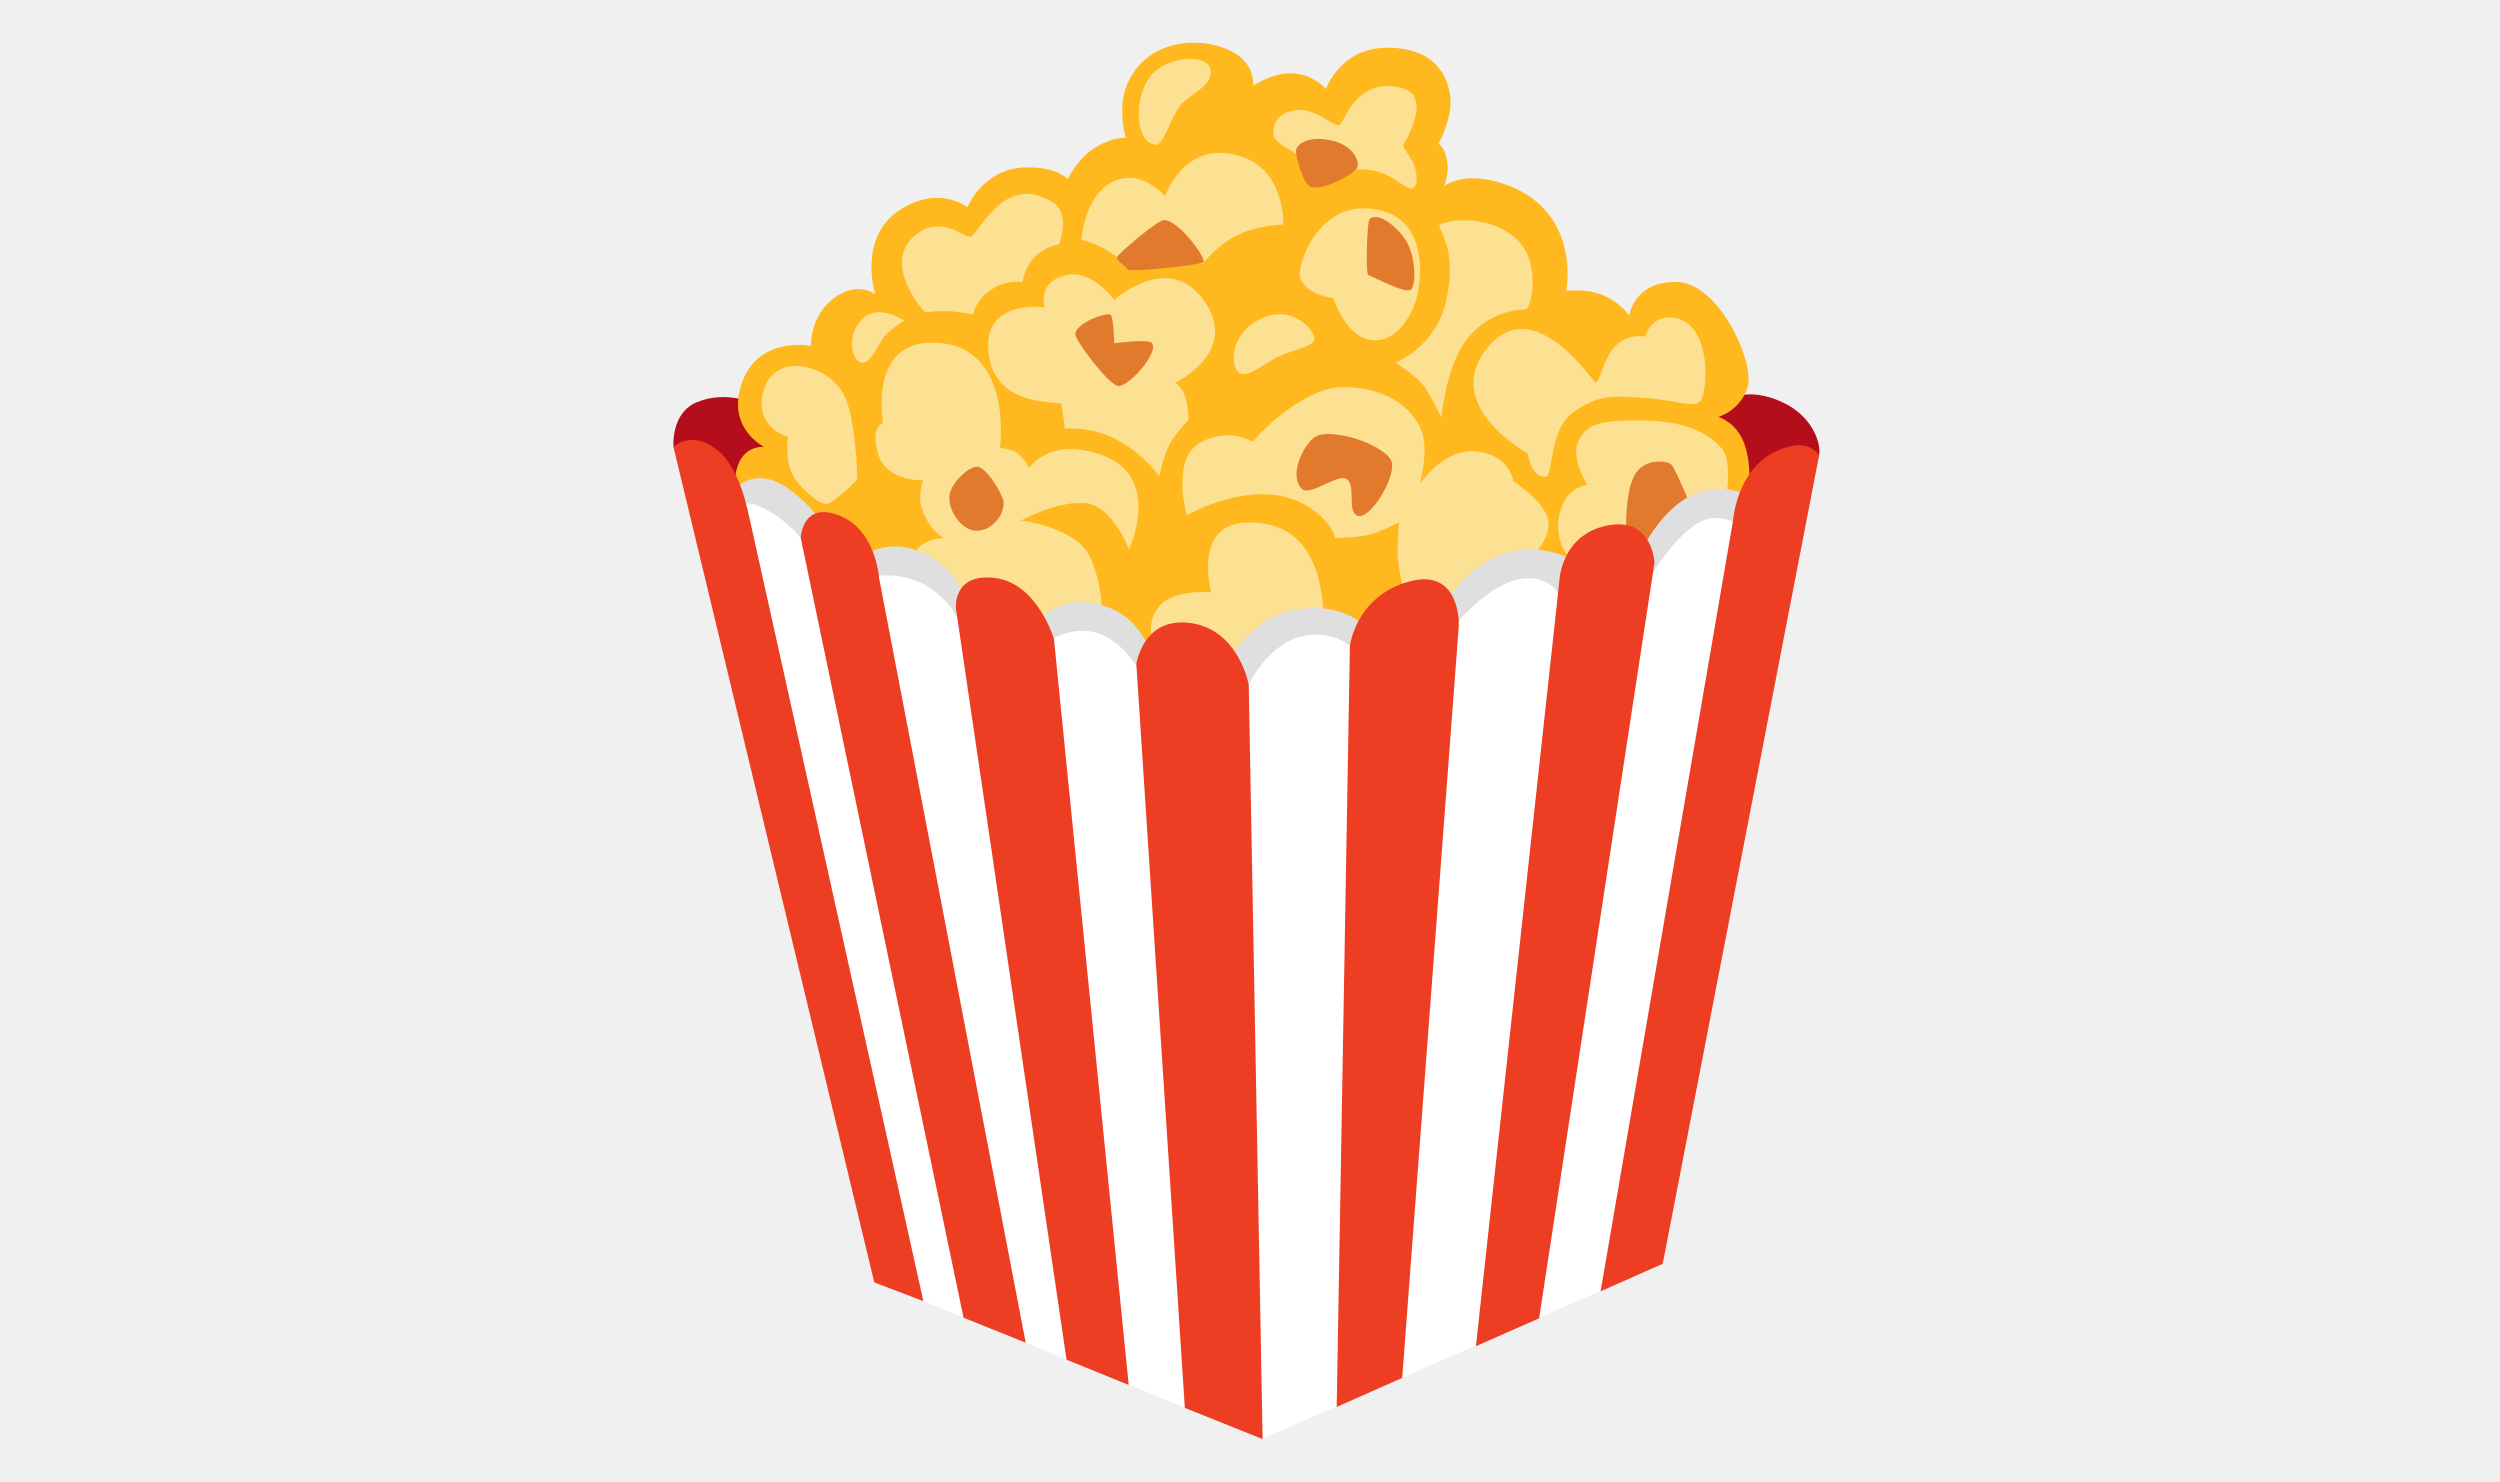
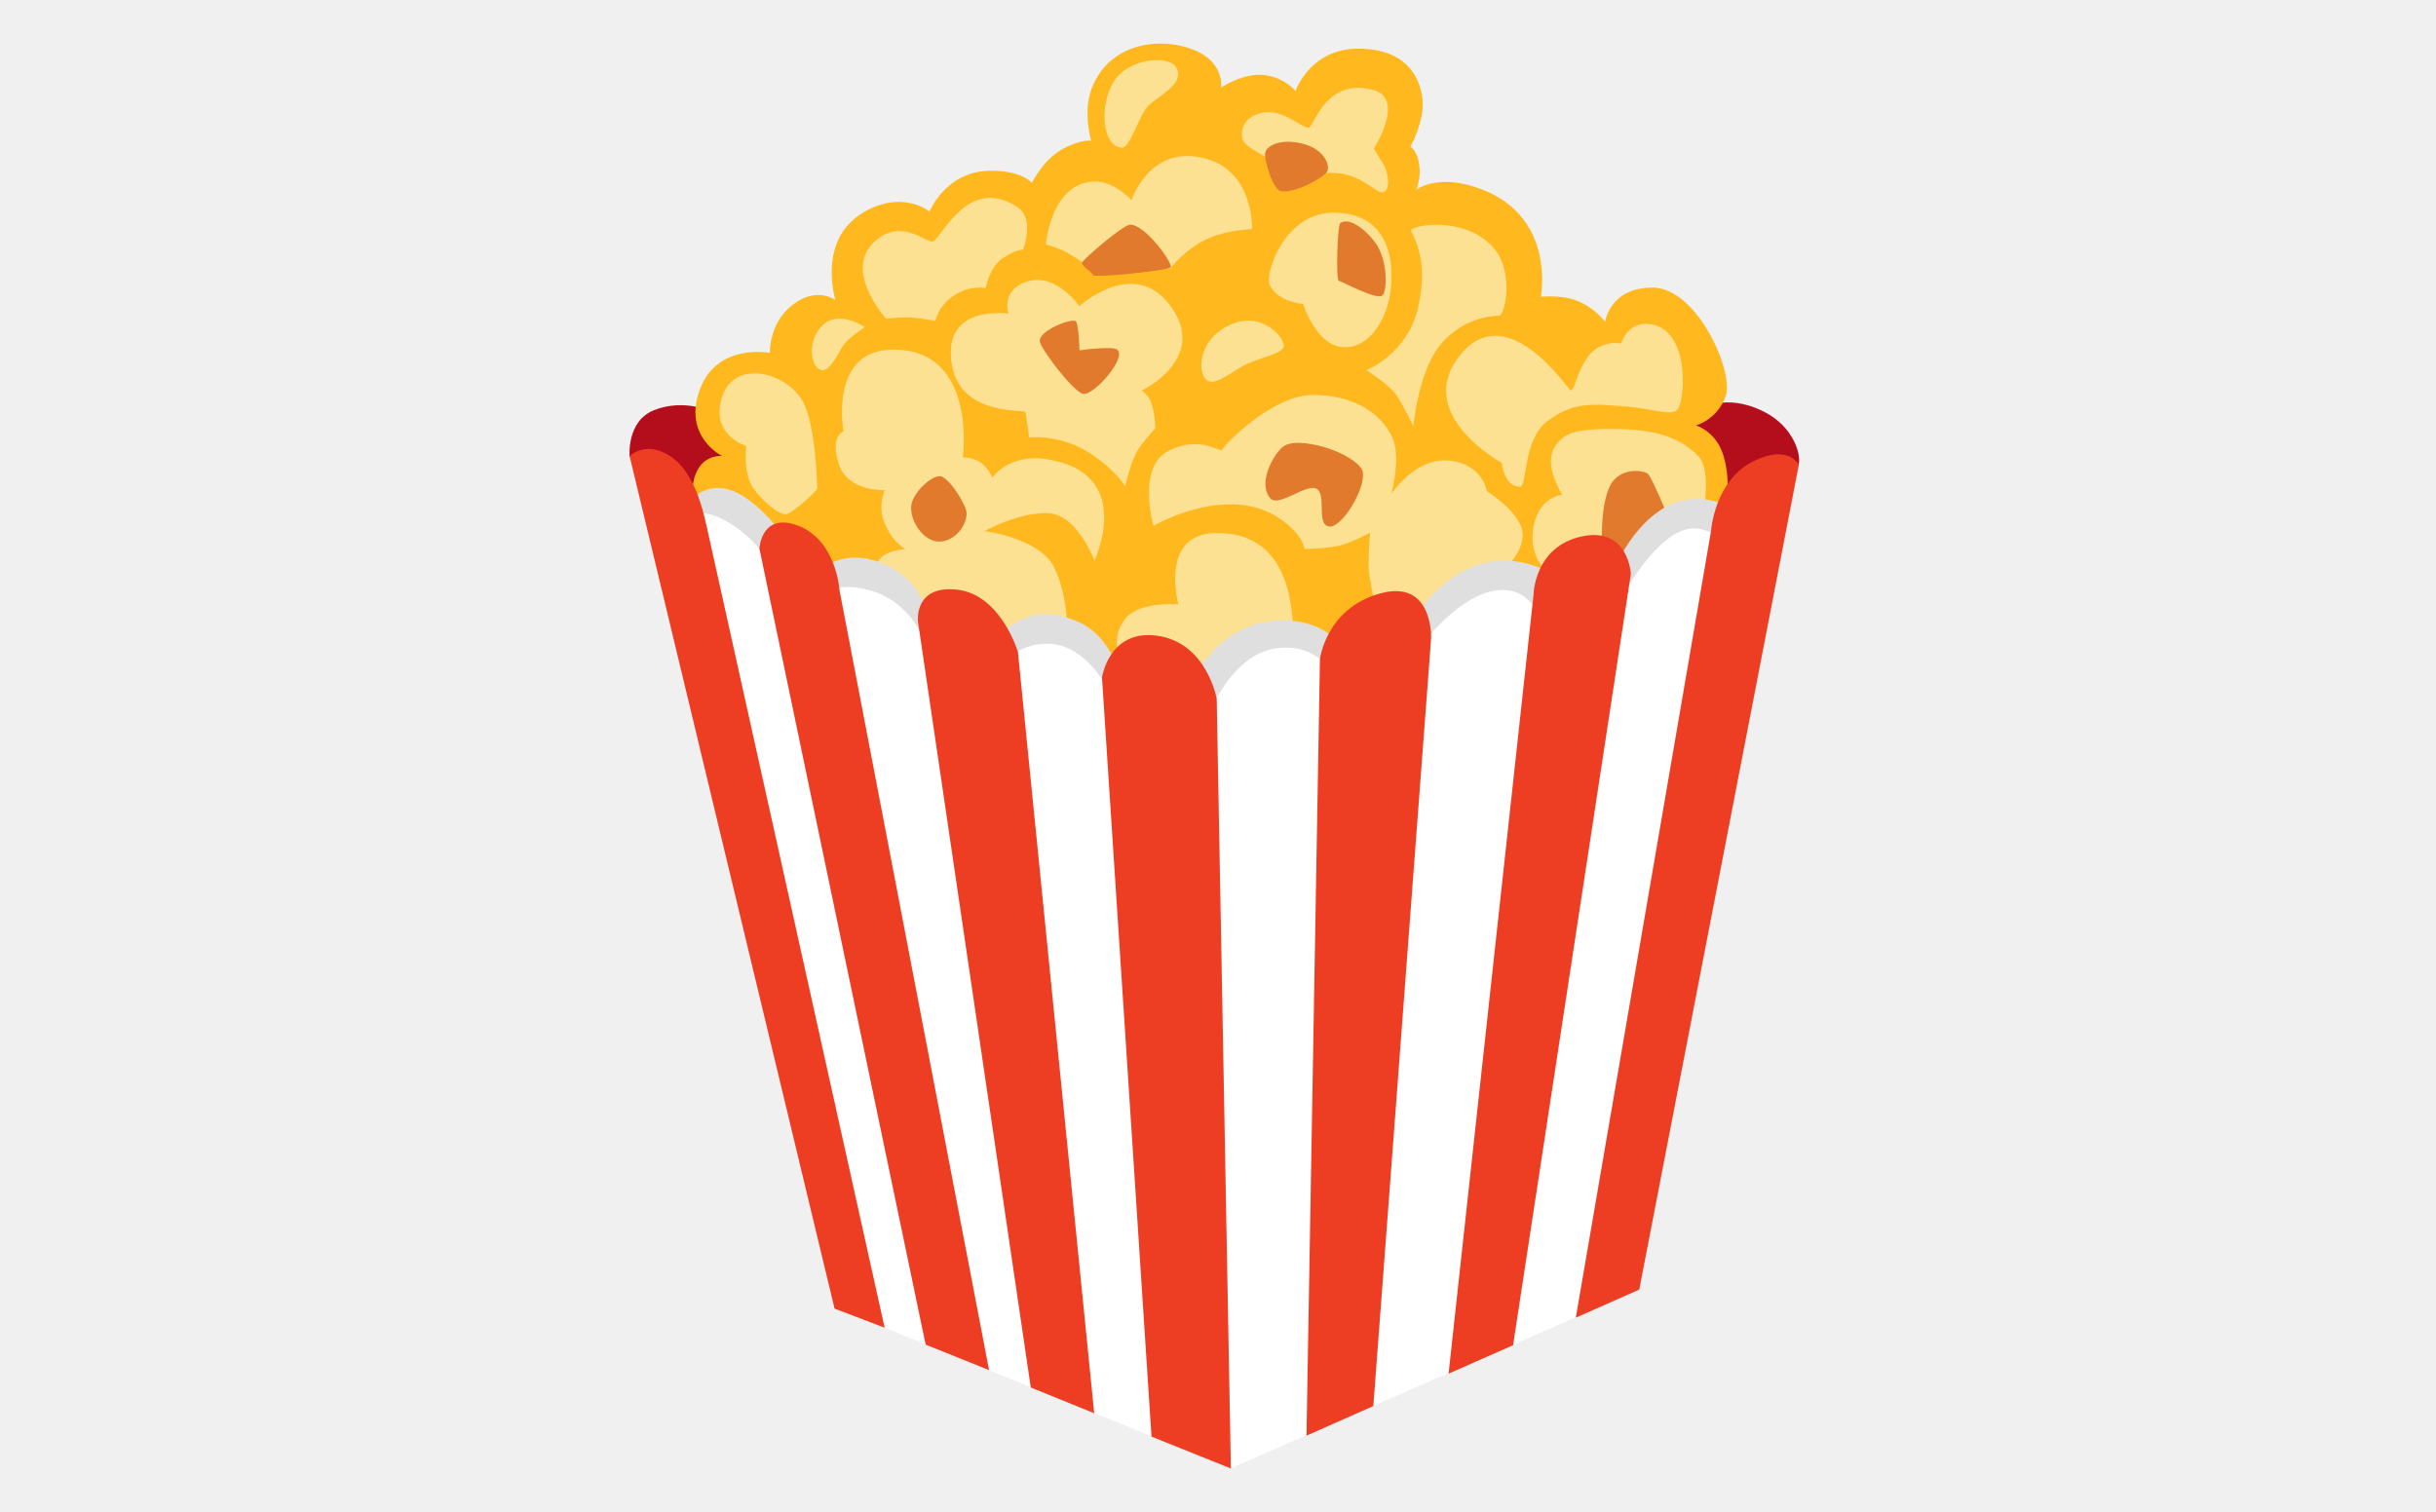
- <svg xmlns="http://www.w3.org/2000/svg" width="108px" height="64px" viewBox="0 0 128 128" aria-hidden="true" role="img" class="iconify iconify--noto" preserveAspectRatio="xMidYMid meet" fill="#000000">
+ <svg xmlns="http://www.w3.org/2000/svg" width="116px" height="72px" viewBox="0 0 128 128" aria-hidden="true" role="img" class="iconify iconify--noto" preserveAspectRatio="xMidYMid meet" fill="#000000">
  <g id="SVGRepo_bgCarrier" stroke-width="0" />
  <g id="SVGRepo_tracerCarrier" stroke-linecap="round" stroke-linejoin="round" />
  <g id="SVGRepo_iconCarrier">
    <path d="M20.71 44.56l-6.52-5.93s-.27-2.95 2.04-3.89c2.63-1.07 5.16.19 5.16.19l3.99 7.68l-4.67 1.95z" fill="#b40e1c"> </path>
    <path d="M106.7 44.76l-5.64-4.47l3.79-5.54s1.96-1.59 5.35.1c2.59 1.29 3.23 3.79 2.93 4.56c-.29.77-6.43 5.35-6.43 5.35z" fill="#b40e1c"> </path>
    <path d="M22.75 43.49l-3.15-.85s-.36-1.49.32-2.81c.71-1.37 2.1-1.22 2.1-1.22s-3.35-1.63-1.89-5.62s5.93-3.11 5.93-3.11s-.1-2.53 1.95-4.09c2.04-1.56 3.6-.39 3.6-.39s-1.58-5.05 2.33-7.39c3.34-2 5.64-.1 5.64-.1s1.35-3.38 5.05-3.45c2.77-.05 3.61 1.02 3.61 1.02s.97-1.95 2.53-2.82c1.56-.88 2.49-.75 2.49-.75s-.71-2.42.04-4.4c1.32-3.5 4.96-4.28 7.68-3.6c3.73.93 3.27 3.51 3.27 3.51s1.89-1.27 3.64-1.07c1.75.19 2.67 1.35 2.67 1.35s1.22-3.58 5.3-3.58c4.09 0 5.25 2.43 5.45 4.28s-1.03 4.03-1.03 4.03s.59.23.77 1.63c.14 1.06-.27 2-.27 2s1.88-1.48 5.63 0c6.22 2.45 4.92 9.07 4.92 9.07s1.8-.21 3.16.37c1.56.67 2.28 1.77 2.28 1.77s.35-2.9 3.99-2.92c3.8-.02 6.91 7.1 6.23 9.14c-.68 2.04-2.53 2.53-2.53 2.53s1.69.48 2.32 2.53c.75 2.42.13 4.99.13 4.99s-26.38 16.1-26.67 16s-32.98 2.43-32.98 2.43L22.75 43.49z" fill="#ffb91f"> </path>
    <path d="M34.84 48.47c0-.21.3-1.08.89-1.46c.73-.47 1.82-.52 1.82-.52s-1.2-.57-1.87-2.45c-.44-1.22.1-2.54.1-2.54s-3.17.15-3.9-2.25s.42-2.71.42-2.71s-1.27-6.81 4.06-6.93c7.29-.16 6.04 9.11 6.04 9.11s1.04 0 1.67.57c.62.57.83 1.15.83 1.15s1.36-2.05 4.58-1.56c7.6 1.15 4.06 8.59 4.06 8.59s-1.41-3.85-3.85-4.01c-2.45-.16-5.47 1.51-5.47 1.51s4.63.57 5.88 3.02s1.15 5.78 1.15 5.78s-9.27 2.71-9.48 2.4c-.22-.3-6.93-7.7-6.93-7.7z" fill="#fce193"> </path>
    <path d="M40.61 40.35c-.67-.29-2.55 1.36-2.59 2.59c-.04 1.23 1 2.8 2.24 2.91c1.23.11 2.46-1.16 2.46-2.39c0-.62-1.28-2.75-2.11-3.11z" fill="#e17a2c"> </path>
    <path d="M46.27 26.55s-4.99-.72-4.89 3.4c.13 5.46 6.28 4.65 6.33 4.94c.05.29.3 2.15.3 2.15s2.43-.28 4.78 1.11s3.36 3.02 3.36 3.02s.48-2.25 1.15-3.21c.67-.96 1.39-1.68 1.39-1.68s0-1.2-.34-2.16c-.24-.69-.81-1.05-.81-1.05s5.4-2.56 2.68-6.81c-3.07-4.79-7.96-.34-7.96-.34s-1.92-2.78-4.31-2.11c-2.4.67-1.68 2.74-1.68 2.74z" fill="#fce193"> </path>
    <path d="M58.54 44.52s-1.44-4.94 1.25-6.33s4.46.19 4.55-.1s4.27-4.75 7.86-4.65c5.32.14 6.54 3.52 6.66 3.88c.59 1.72-.19 4.51-.19 4.51s2.01-3.12 4.89-2.83c2.88.29 3.2 2.59 3.2 2.59s3.18 1.97 3.03 3.84c-.14 1.87-2.16 3.26-2.16 3.26l-4.89 4.79l-5.27-1.82s-.72-2.4-.72-3.88c0-1.49.14-2.68.14-2.68s-1.44.77-2.44 1.05c-1.01.29-3.12.34-3.12.34s-.08-1.21-2.11-2.59c-4.45-3.02-10.68.62-10.68.62z" fill="#fce193"> </path>
    <path d="M60.65 51.18s-1.63-5.92 3.07-6.04c5.61-.14 6.42 4.84 6.62 7.62c.19 2.78-7.24 7.05-7.53 6.9c-.29-.14-7.25-4.42-7.25-4.42s-.53-1.54.64-2.91c1.22-1.45 4.45-1.15 4.45-1.15z" fill="#fce193"> </path>
    <path d="M91.86 48.45s-1.63-1.34-1.15-3.88s2.44-2.68 2.44-2.68s-1.49-2.3-.77-3.79s1.87-1.82 5.56-1.77s5.56 1.05 6.76 2.35c1.08 1.16.38 4.7.38 4.7s-5.46 6.57-6.09 6.42c-.62-.15-7.13-1.35-7.13-1.35z" fill="#fce193"> </path>
    <path d="M76.56 31.34s1.92 1.2 2.54 2.11c.62.91 1.44 2.64 1.44 2.64s.4-4.68 2.33-6.96c2.11-2.49 4.86-2.39 4.91-2.39c.52 0 1.39-3.88-.62-5.94c-2.52-2.58-6.85-1.68-6.81-1.29s1.58 2.25.58 6.57c-.93 3.94-4.37 5.26-4.37 5.26z" fill="#fce193"> </path>
    <path d="M63.14 32.25c.77.39 2.14-.9 3.31-1.44c1.34-.62 3.07-.86 3.12-1.53s-1.87-3.07-4.65-1.73c-2.78 1.34-2.64 4.27-1.78 4.7z" fill="#fce193"> </path>
    <path d="M21.82 34.57c-.24 2.44 2.25 3.2 2.25 3.2s-.31 2.25.58 3.55c.72 1.05 2.21 2.35 2.83 2.21c.62-.14 2.59-2.01 2.59-2.16c0-.14-.11-5.51-1.25-7.43c-1.58-2.7-6.57-3.7-7 .63z" fill="#fce193"> </path>
    <path d="M30.55 31.34c.67 0 1.34-1.53 1.73-2.11c.38-.58 1.82-1.53 1.82-1.53s-2.21-1.53-3.6-.14c-1.39 1.38-.96 3.78.05 3.78z" fill="#fce193"> </path>
    <path d="M35.91 26.98s1.34-.14 2.11-.1c.77.05 2.06.29 2.06.29s.19-1.25 1.58-2.16c1.39-.91 2.68-.62 2.68-.62s.29-1.73 1.39-2.49c1.1-.77 1.77-.77 1.77-.77s1.02-2.62-.48-3.6c-4.27-2.78-6.46 2.8-7.19 2.92c-.54.09-2.42-1.78-4.48-.34c-3.5 2.46.56 6.87.56 6.87z" fill="#fce193"> </path>
    <path d="M49.43 20.7s1.15.29 2.01.81s2.16 1.44 2.16 1.44l6.33-.19s1.39-1.82 3.4-2.64c1.64-.67 3.55-.72 3.55-.72s.18-4.68-3.69-5.9c-4.89-1.53-6.52 3.45-6.52 3.45s-1.44-1.62-3.12-1.58c-3.73.1-4.12 5.33-4.12 5.33z" fill="#fce193"> </path>
    <path d="M56.57 19.02c-.58 0-3.98 2.92-4.07 3.21c-.1.29.81.77.91 1.05c.1.29 6.23-.38 6.57-.62c.33-.24-2.11-3.64-3.41-3.64z" fill="#e17a2c"> </path>
    <path d="M48.91 28.89c.03.57 2.83 4.31 3.69 4.46s3.7-3.02 2.88-3.74c-.38-.34-3.21.05-3.21.05s-.05-2.11-.29-2.44c-.25-.34-3.12.72-3.07 1.67z" fill="#e17a2c"> </path>
    <path d="M55.86 12.5c.73.02 1.39-2.68 2.25-3.55s2.92-1.73 2.44-3.07s-4.17-.96-5.37 1.01c-1.33 2.19-.91 5.56.68 5.61z" fill="#fce193"> </path>
    <path d="M66.07 11.78c.15.66 2.01 1.44 2.3 1.77c.29.34 1.63 1.53 1.63 1.53s3.07-.77 4.89-.29c1.82.48 2.68 1.77 3.21 1.44c.53-.34.24-1.77-.05-2.25s-.86-1.39-.86-1.39s2.76-4.28-.1-4.99c-4.07-1.01-4.89 3.12-5.42 3.21s-2.06-1.53-3.74-1.29c-1.67.25-2.06 1.4-1.86 2.26z" fill="#fce193"> </path>
    <path d="M68.37 24.1c.68 1.51 2.83 1.63 2.83 1.63s1.05 3.36 3.21 3.64c2.16.29 3.58-1.96 4.03-3.83c.58-2.4.59-7.59-4.75-7.53c-4.03.05-5.75 5.13-5.32 6.09z" fill="#fce193"> </path>
    <path d="M89.55 41.21c.67-.02.22-3.96 2.34-5.56c2.29-1.73 4.08-1.41 6.43-1.25c2.44.16 4.09.92 4.6.24c.64-.84 1.03-6.7-2.3-7.19c-1.97-.29-2.49 1.63-2.49 1.63s-2.01-.43-3.12 1.58c-.76 1.39-.81 2.3-1.15 2.4c-.15.04-5.29-7.9-9.3-3.07c-4.17 5.03 3.45 9.2 3.45 9.2s.25 2.07 1.54 2.02z" fill="#fce193"> </path>
    <path d="M74.36 18.88c-.27.18-.38 4.84-.14 4.89c.24.05 3.26 1.68 3.69 1.25c.43-.43.43-2.64-.34-4.07c-.48-.92-2.25-2.7-3.21-2.07z" fill="#e17a2c"> </path>
    <path d="M67.98 13.03c-.04.49.62 3.07 1.39 3.16c1.28.16 3.64-1.2 3.88-1.68s-.19-1.87-2.11-2.35c-1.9-.47-3.11.2-3.16.87z" fill="#e17a2c"> </path>
    <path d="M68.46 42.22c.67.72 2.99-1.24 3.83-.86c.96.43 0 2.92 1.05 3.21c1.05.29 3.16-3.12 2.92-4.6c-.1-.62-1.34-1.44-2.68-1.92s-3.16-.81-3.98-.29s-2.34 3.17-1.14 4.46z" fill="#e17a2c"> </path>
    <path d="M96.5 45.67s-.1-3.07.72-4.6c.81-1.53 2.88-1.29 3.21-.91s1.49 3.16 1.49 3.16l-2.44 4.17l-2.98-1.82z" fill="#e17a2c"> </path>
    <path d="M63.35 61.35l-9.56-3.74l-.27-.42c-.48-.75-6.78-1.76-6.78-1.76l-.56-.11l-7.85-1.69l-.22-.38c-.49-.83-6.81-3.08-6.81-3.08l-5.94-2.4l-.16-.39c-.53-1.27-4.55-3.47-4.64-3.29l-1.79-.89c.47-.95 1.96-2.52 4.22-1.61c1.97.79 4.22 3.52 4.71 4.6l3.23 1.67c.79-.5 2.28-1 4.32-.29c2.96 1.04 3.74 3.33 4.35 4.28l6.5 1.4c.69-.56 2.15-1.5 4.1-1.18c3.41.56 4.24 2.53 4.95 3.53l7.49.64c.75-1.03 2.66-3.21 5.63-3.62c2.78-.39 4.81.57 5.63 1.53l7.16-2.41c.6-.93 2.67-3.56 5.91-4.15c3.02-.55 5.39.98 6.48 1.67l4.78-2.45c.51-.86 2.16-3.54 4.68-4.31c3.15-.95 5.17 1.04 5.26 1.11l-1.35 1.48c-.04-.04-6.61 3.69-6.63 3.72l-1.41 2.43l-5.52.36l-.5-.4c-.02-.02-10.13 1.81-10.15 1.84l-.19.35l-9.04 3.04l-.44-.47c-.06-.06-9.59 5.39-9.59 5.39z" fill="#dfdfdf"> </path>
    <path d="M107.72 46.58c-.23.02-2.11-2.62-4.56-1.6c-2.45 1.03-4.79 5.24-4.79 5.24l-7.63 1.2s-1.03-2.08-3.88-1.28c-2.85.8-5.41 4.3-5.47 4.07c-.06-.23-8.4 1.9-8.4 1.9S71.34 54.27 68.4 55c-3.04.76-4.69 4.49-4.69 4.49l-9.47-1.88s-1.62-2.72-4.07-3.06c-2.45-.34-4.04 1.26-4.04 1.26l-7.07-1.72s-1.08-2.96-4.16-3.99s-4.56.28-4.56.28l-4.58-3.11s-1.35-2.22-3.92-3.42c-2.56-1.2-3.3.9-3.3.9L34.5 111.9l30.56 12.43l30.17-13.21c.02.01 13.18-64.61 12.49-64.54z" fill="#ffffff"> </path>
    <path d="M20.71 44.56l-.02-.07c-.28-1.31-1.01-4.28-2.74-5.63c-2.25-1.75-3.76-.24-3.76-.24l17.35 72.18l4.24 1.62l-15.07-67.86z" fill="#ed3d23"> </path>
    <path d="M31.96 49.98s-.27-4.51-3.83-5.58c-2.83-.85-2.95 2.06-2.95 2.06l14.07 67.39l5.37 2.16l-12.66-66.03z" fill="#ed3d23"> </path>
    <path d="M47.06 55.19s-1.45-4.85-5.14-5.26c-3.69-.41-3.32 2.69-3.32 2.69l9.55 64.86l5.37 2.18l-6.46-64.47z" fill="#ed3d23"> </path>
    <path d="M58.79 53.82c-4.05-.51-4.61 3.56-4.61 3.56l4.19 64.26l6.72 2.7l-1.2-65.18s-.85-4.8-5.1-5.34z" fill="#ed3d23"> </path>
    <path d="M82.04 54.07s.21-5.1-4.35-3.81c-4.56 1.28-5.06 5.55-5.06 5.55l-1.14 65.75l5.66-2.51l4.89-64.98z" fill="#ed3d23"> </path>
    <g fill="#ed3d23">
      <path d="M98.95 48.6s-.19-4-4.1-3.19c-4.1.84-4.14 4.97-4.14 4.97l-7.19 65.93l5.46-2.41l9.97-65.3z"> </path>
      <path d="M109.39 39.02c-3.36 1.61-3.65 5.93-3.65 5.93l-11.45 66.62l5.37-2.38l13.51-69.84c-.01 0-.84-1.74-3.78-.33z"> </path>
    </g>
  </g>
</svg>
